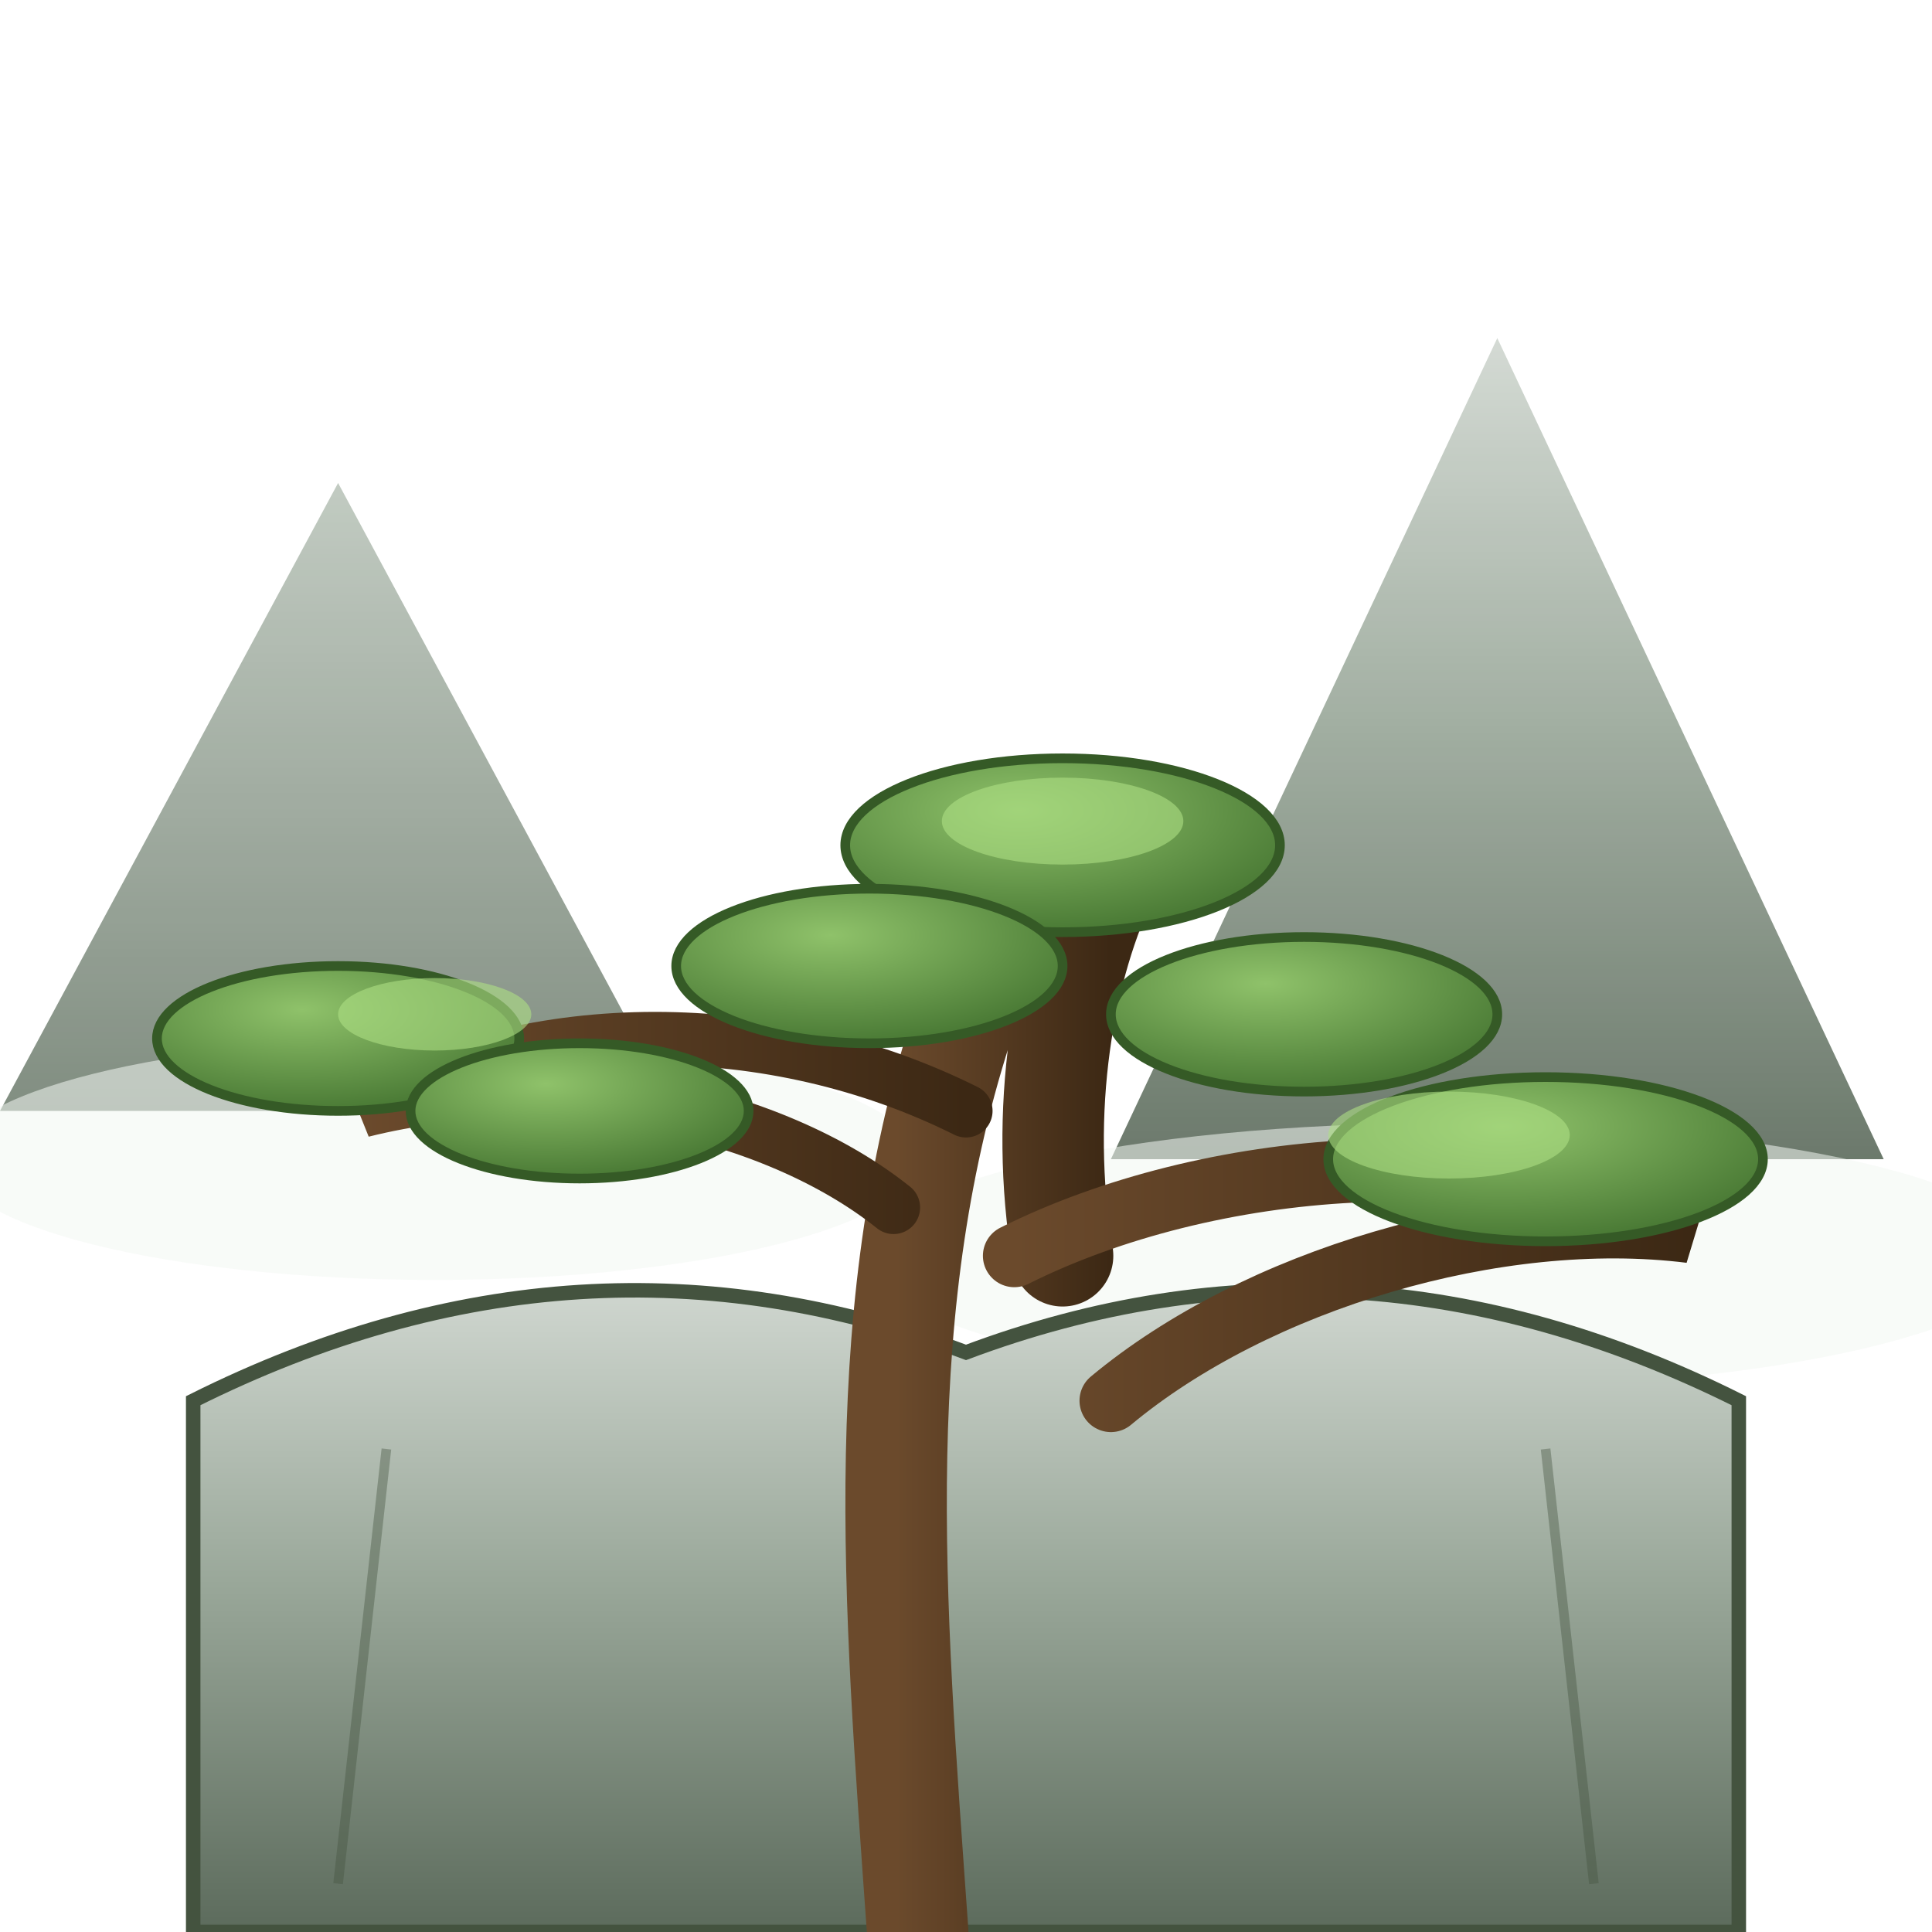
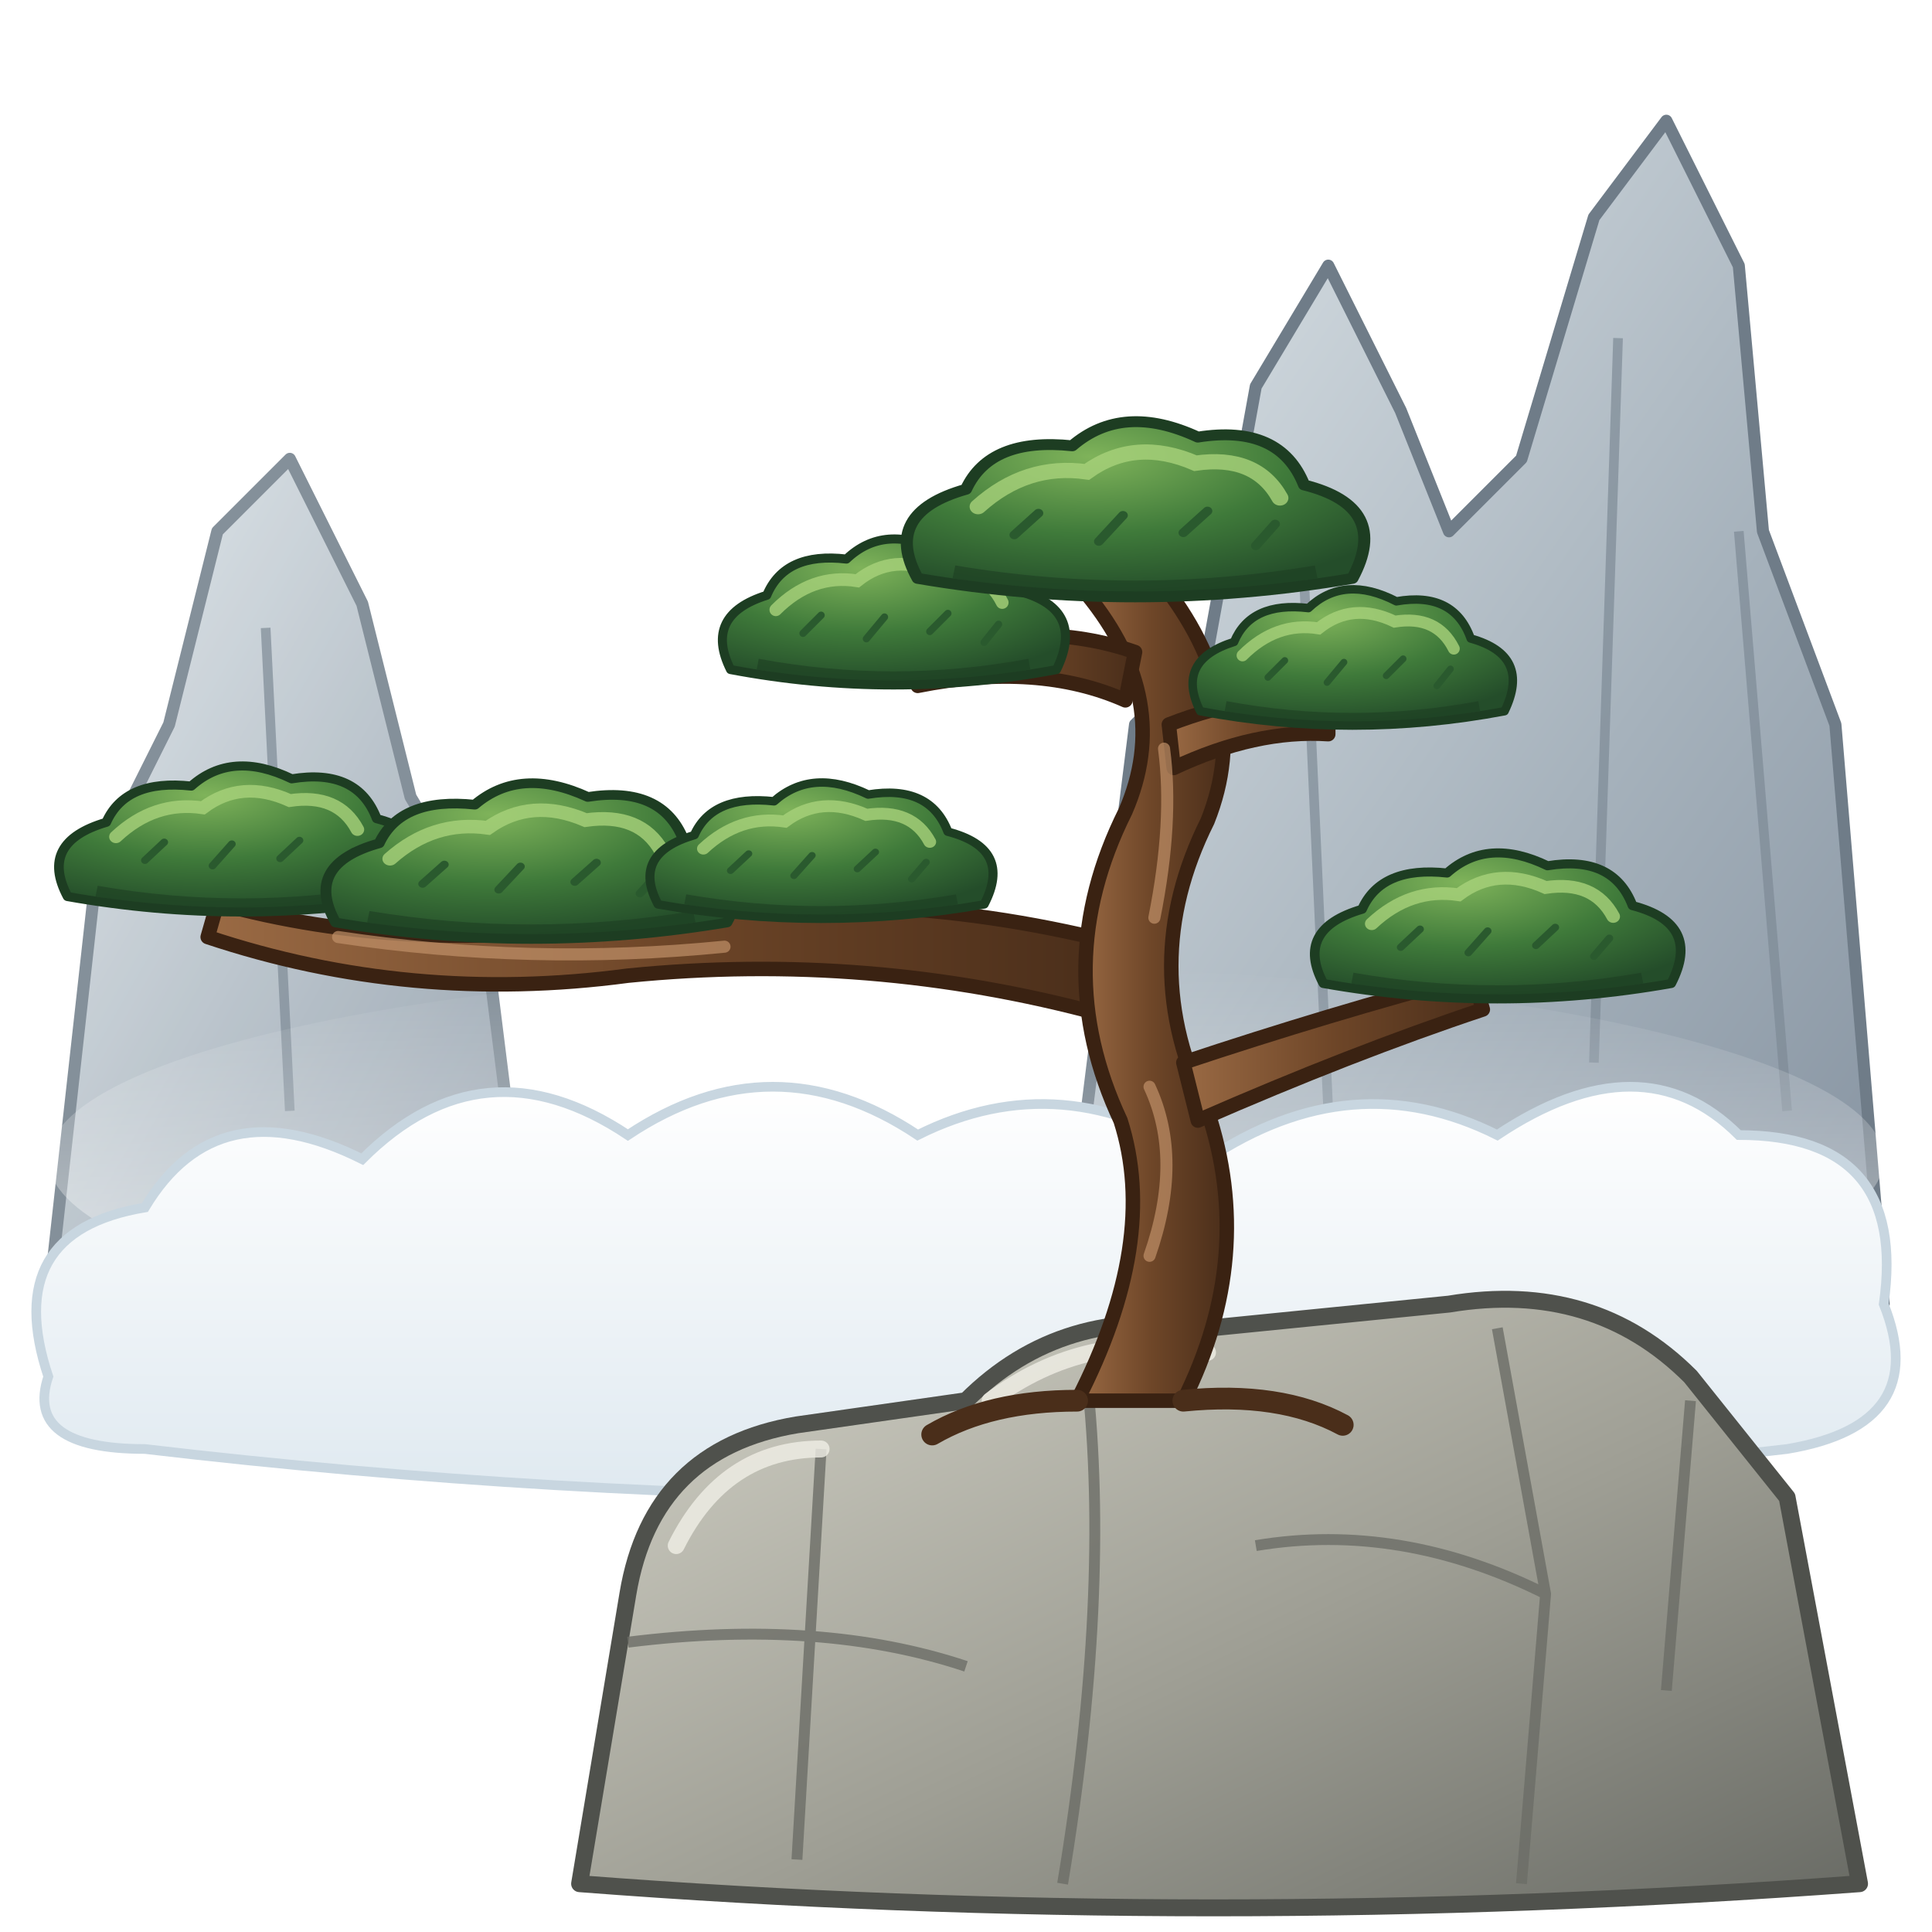
<svg xmlns="http://www.w3.org/2000/svg" viewBox="0 0 80 80">
  <defs>
-     <linearGradient id="hsPeak" x1="0" y1="0" x2="0" y2="1">
-       <stop offset="0%" stop-color="#cfd6cf" />
-       <stop offset="45%" stop-color="#9aa89a" />
-       <stop offset="100%" stop-color="#5c6b5c" />
+     <linearGradient id="hp-far" x1="0" y1="0" x2="1" y2="1">
+       <stop offset="0" stop-color="#dfe6ea" />
+       <stop offset=".6" stop-color="#a6b2bc" />
+       <stop offset="1" stop-color="#8592a0" />
    </linearGradient>
-     <linearGradient id="hsPeak2" x1="0" y1="0" x2="0" y2="1">
-       <stop offset="0%" stop-color="#b7c2b7" />
-       <stop offset="100%" stop-color="#6b7a6b" />
+     <linearGradient id="hp-farFade" x1="0" y1="0" x2="0" y2="1">
+       <stop offset="0" stop-color="#fff" stop-opacity="0" />
+       <stop offset="1" stop-color="#fff" stop-opacity=".9" />
    </linearGradient>
-     <linearGradient id="hsTrunk" x1="0" y1="0" x2="1" y2="0">
-       <stop offset="0%" stop-color="#6b4a2c" />
-       <stop offset="100%" stop-color="#3c2814" />
+     <linearGradient id="hp-rock" x1="0" y1="0" x2="1" y2="1">
+       <stop offset="0" stop-color="#d4d3c8" />
+       <stop offset=".55" stop-color="#9e9e94" />
+       <stop offset="1" stop-color="#686a64" />
    </linearGradient>
-     <radialGradient id="hsFoliage" cx="40%" cy="30%" r="70%">
-       <stop offset="0%" stop-color="#8fc26a" />
-       <stop offset="100%" stop-color="#4a7a35" />
+     <linearGradient id="hp-trunk" x1="0" y1="0" x2="1" y2="0">
+       <stop offset="0" stop-color="#9a6a44" />
+       <stop offset=".5" stop-color="#6e4628" />
+       <stop offset="1" stop-color="#4a2e1a" />
+     </linearGradient>
+     <radialGradient id="hp-leaf" cx="40%" cy="20%" r="80%">
+       <stop offset="0" stop-color="#7fb35a" />
+       <stop offset=".55" stop-color="#3f7a3a" />
+       <stop offset="1" stop-color="#244d2a" />
    </radialGradient>
+     <linearGradient id="hp-cloud" x1="0" y1="0" x2="0" y2="1">
+       <stop offset="0" stop-color="#ffffff" />
+       <stop offset="1" stop-color="#dfe9f0" />
+     </linearGradient>
+     <g id="hp-pad">
+       <path d="M-9,1.5 Q-10.5,-1.5 -7,-2.6 Q-6,-5 -2.6,-4.6 Q-0.5,-6.6 2.6,-5 Q6,-5.6 7,-2.8 Q10.6,-1.8 9,1.5 Q0,3.2 -9,1.5 Z" fill="url(#hp-leaf)" stroke="#1d3d22" stroke-width="0.5" stroke-linejoin="round" />
+       <path d="M-6.5,-1.8 Q-4.5,-3.8 -2,-3.4 Q0,-5 2.5,-3.8 Q5,-4.2 6,-2.2" fill="none" stroke="#a8d27a" stroke-width="0.7" stroke-linecap="round" opacity=".8" />
+       <path d="M-7.5,1.2 Q0,2.6 7.5,1.2" fill="none" stroke="#1d3d22" stroke-width="0.6" opacity=".6" />
+       <path d="M-5,-0.5 l1,-1 M-1.5,-0.2 l1,-1.2 M2,-0.6 l1,-1 M5,0 l0.8,-1" stroke="#2a5a2e" stroke-width="0.4" stroke-linecap="round" />
+     </g>
  </defs>
-   <path d="M0,46 L14,20 L28,46 Z" fill="url(#hsPeak2)" opacity="0.85" />
-   <path d="M46,48 L62,14 L78,48 Z" fill="url(#hsPeak)" opacity="0.9" />
-   <g opacity="0.55">
-     <ellipse cx="18" cy="48" rx="20" ry="5" fill="#f3f7f3">
-       <animate attributeName="cx" values="14;24;14" dur="6s" repeatCount="indefinite" />
-     </ellipse>
-     <ellipse cx="60" cy="52" rx="24" ry="5.5" fill="#f3f7f3">
-       <animate attributeName="cx" values="64;54;64" dur="7s" repeatCount="indefinite" />
-     </ellipse>
+   <g stroke="#6f7c88" stroke-width="0.5" stroke-linejoin="round">
+     <path d="M44,54 L47,30 L50,27 L52,16 L55,11 L58,17 L60,22 L63,19 L66,9 L69,5 L72,11 L73,22 L76,30 L78,54 Z" fill="url(#hp-far)" />
+     <path d="M2,54 L4,36 L7,30 L9,22 L12,19 L15,25 L17,33 L20,38 L22,54 Z" fill="url(#hp-far)" opacity=".85" />
+     <path d="M54,24 L55,46 M67,14 L66,44 M72,22 L74,46 M11,26 L12,46" fill="none" stroke="#7d8a96" stroke-width="0.4" opacity=".7" />
  </g>
-   <path d="M8,80 L8,58 Q24,50 40,56 Q56,50 72,58 L72,80 Z" fill="url(#hsPeak)" stroke="#44533f" stroke-width="0.6" />
-   <g stroke="#44533f" stroke-width="0.4" opacity="0.4" fill="none">
-     <path d="M16,60 L14,78" />
-     <path d="M64,60 L66,78" />
+   <ellipse cx="40" cy="48" rx="38" ry="8" fill="url(#hp-farFade)" opacity=".6" />
+   <g>
+     <path d="M2,57 Q0,51 6,50 Q9,45 15,48 Q20,43 26,47 Q32,43 38,47 Q44,44 50,48 Q56,44 62,47 Q68,43 72,47 Q79,47 78,54 Q80,59 74,60 Q40,64 6,60 Q1,60 2,57 Z" fill="url(#hp-cloud)" stroke="#c8d6e0" stroke-width="0.4" />
+     <animateTransform attributeName="transform" type="translate" values="0,0;1.2,0;0,0" dur="9s" repeatCount="indefinite" />
  </g>
-   <path d="M38,80 C37,66 36,54 40,42 C41,38 44,36 46,36 C44,40 43,46 44,52" fill="none" stroke="url(#hsTrunk)" stroke-width="4.2" stroke-linecap="round" />
-   <path d="M42,52 C50,48 62,47 70,51 C62,50 52,53 46,58" fill="none" stroke="url(#hsTrunk)" stroke-width="2.6" stroke-linecap="round" />
-   <path d="M40,46 C32,42 22,42 15,46 C23,44 32,46 37,50" fill="none" stroke="url(#hsTrunk)" stroke-width="2.2" stroke-linecap="round" />
-   <g fill="url(#hsFoliage)" stroke="#355a26" stroke-width="0.4">
-     <ellipse cx="44" cy="35" rx="9" ry="3.6" />
-     <ellipse cx="54" cy="42" rx="8" ry="3.2" />
-     <ellipse cx="64" cy="48" rx="9" ry="3.4" />
-     <ellipse cx="14" cy="43" rx="7.5" ry="3" />
-     <ellipse cx="24" cy="46" rx="7" ry="2.8" />
-     <ellipse cx="36" cy="40" rx="8" ry="3.2" />
+   <path d="M24,78 L26,66 Q27,60 33,59 L40,58 Q44,54 50,55 L60,54 Q66,53 70,57 L74,62 L77,78 Q50,80 24,78 Z" fill="url(#hp-rock)" stroke="#4f514c" stroke-width="0.7" stroke-linejoin="round" />
+   <path d="M34,60 L33,77 M45,57 Q46,66 44,78 M62,55 L64,66 L63,78 M70,58 L69,70 M26,68 Q34,67 40,69 M52,64 Q58,63 64,66" fill="none" stroke="#6b6d66" stroke-width="0.45" opacity=".8" />
+   <path d="M28,64 Q30,60 34,60 M41,58 Q45,55 50,56" fill="none" stroke="#f0efe6" stroke-width="0.7" stroke-linecap="round" opacity=".8" />
+   <g fill="url(#hp-trunk)" stroke="#3a2212" stroke-width="0.6" stroke-linejoin="round">
+     <path d="M46,39 Q36,36.5 26,38.2 Q17,39.6 9,37.4 L8.6,38.8 Q17,41.6 26,40.4 Q36,39.4 45.6,42 Z" />
+     <path d="M49,58 Q52,52 50,46 Q47,40 50,34 Q52,29 48,24 L45,24.6 Q48.6,29 46.6,33.6 Q43.4,40 46.4,46.4 Q48,51.4 44.6,58 Z" />
+     <path d="M49,44 Q55,42 61,40.4 L61.4,41.8 Q56,43.6 49.6,46.4 Z" />
+     <path d="M48.4,30 Q52,28.6 55,29 L55,30.4 Q52,30.2 48.6,31.8 Z" />
+     <path d="M47,27 Q43,25.6 38,27 L38,28.4 Q43,27.4 46.6,29 Z" />
  </g>
-   <g fill="#aee083" opacity="0.6">
-     <ellipse cx="44" cy="34" rx="5" ry="1.8" />
-     <ellipse cx="60" cy="47" rx="5" ry="1.8" />
-     <ellipse cx="18" cy="42" rx="4" ry="1.5" />
-   </g>
+   <path d="M47.6,52 Q49,48 47.6,45 M47.8,38 Q48.6,34 48.2,31 M30,39.2 Q22,40 14,38.8" fill="none" stroke="#c09068" stroke-width="0.5" stroke-linecap="round" opacity=".7" />
+   <path d="M44.6,58 Q41,58 38.6,59.4 M49,58 Q53,57.6 55.6,59" fill="none" stroke="#4a2e1a" stroke-width="0.9" stroke-linecap="round" />
+   <use href="#hp-pad" transform="translate(10,36) scale(.8,.75)" />
+   <use href="#hp-pad" transform="translate(22,37) scale(.9,.8)" />
+   <use href="#hp-pad" transform="translate(34,36.4) scale(.75,.7)" />
+   <use href="#hp-pad" transform="translate(62,39.6) scale(.8,.75)" />
+   <use href="#hp-pad" transform="translate(56,28.4) scale(.7,.7)" />
+   <use href="#hp-pad" transform="translate(37,26.6) scale(.75,.75)" />
+   <use href="#hp-pad" transform="translate(47,22.6) scale(1,.9)" />
</svg>
